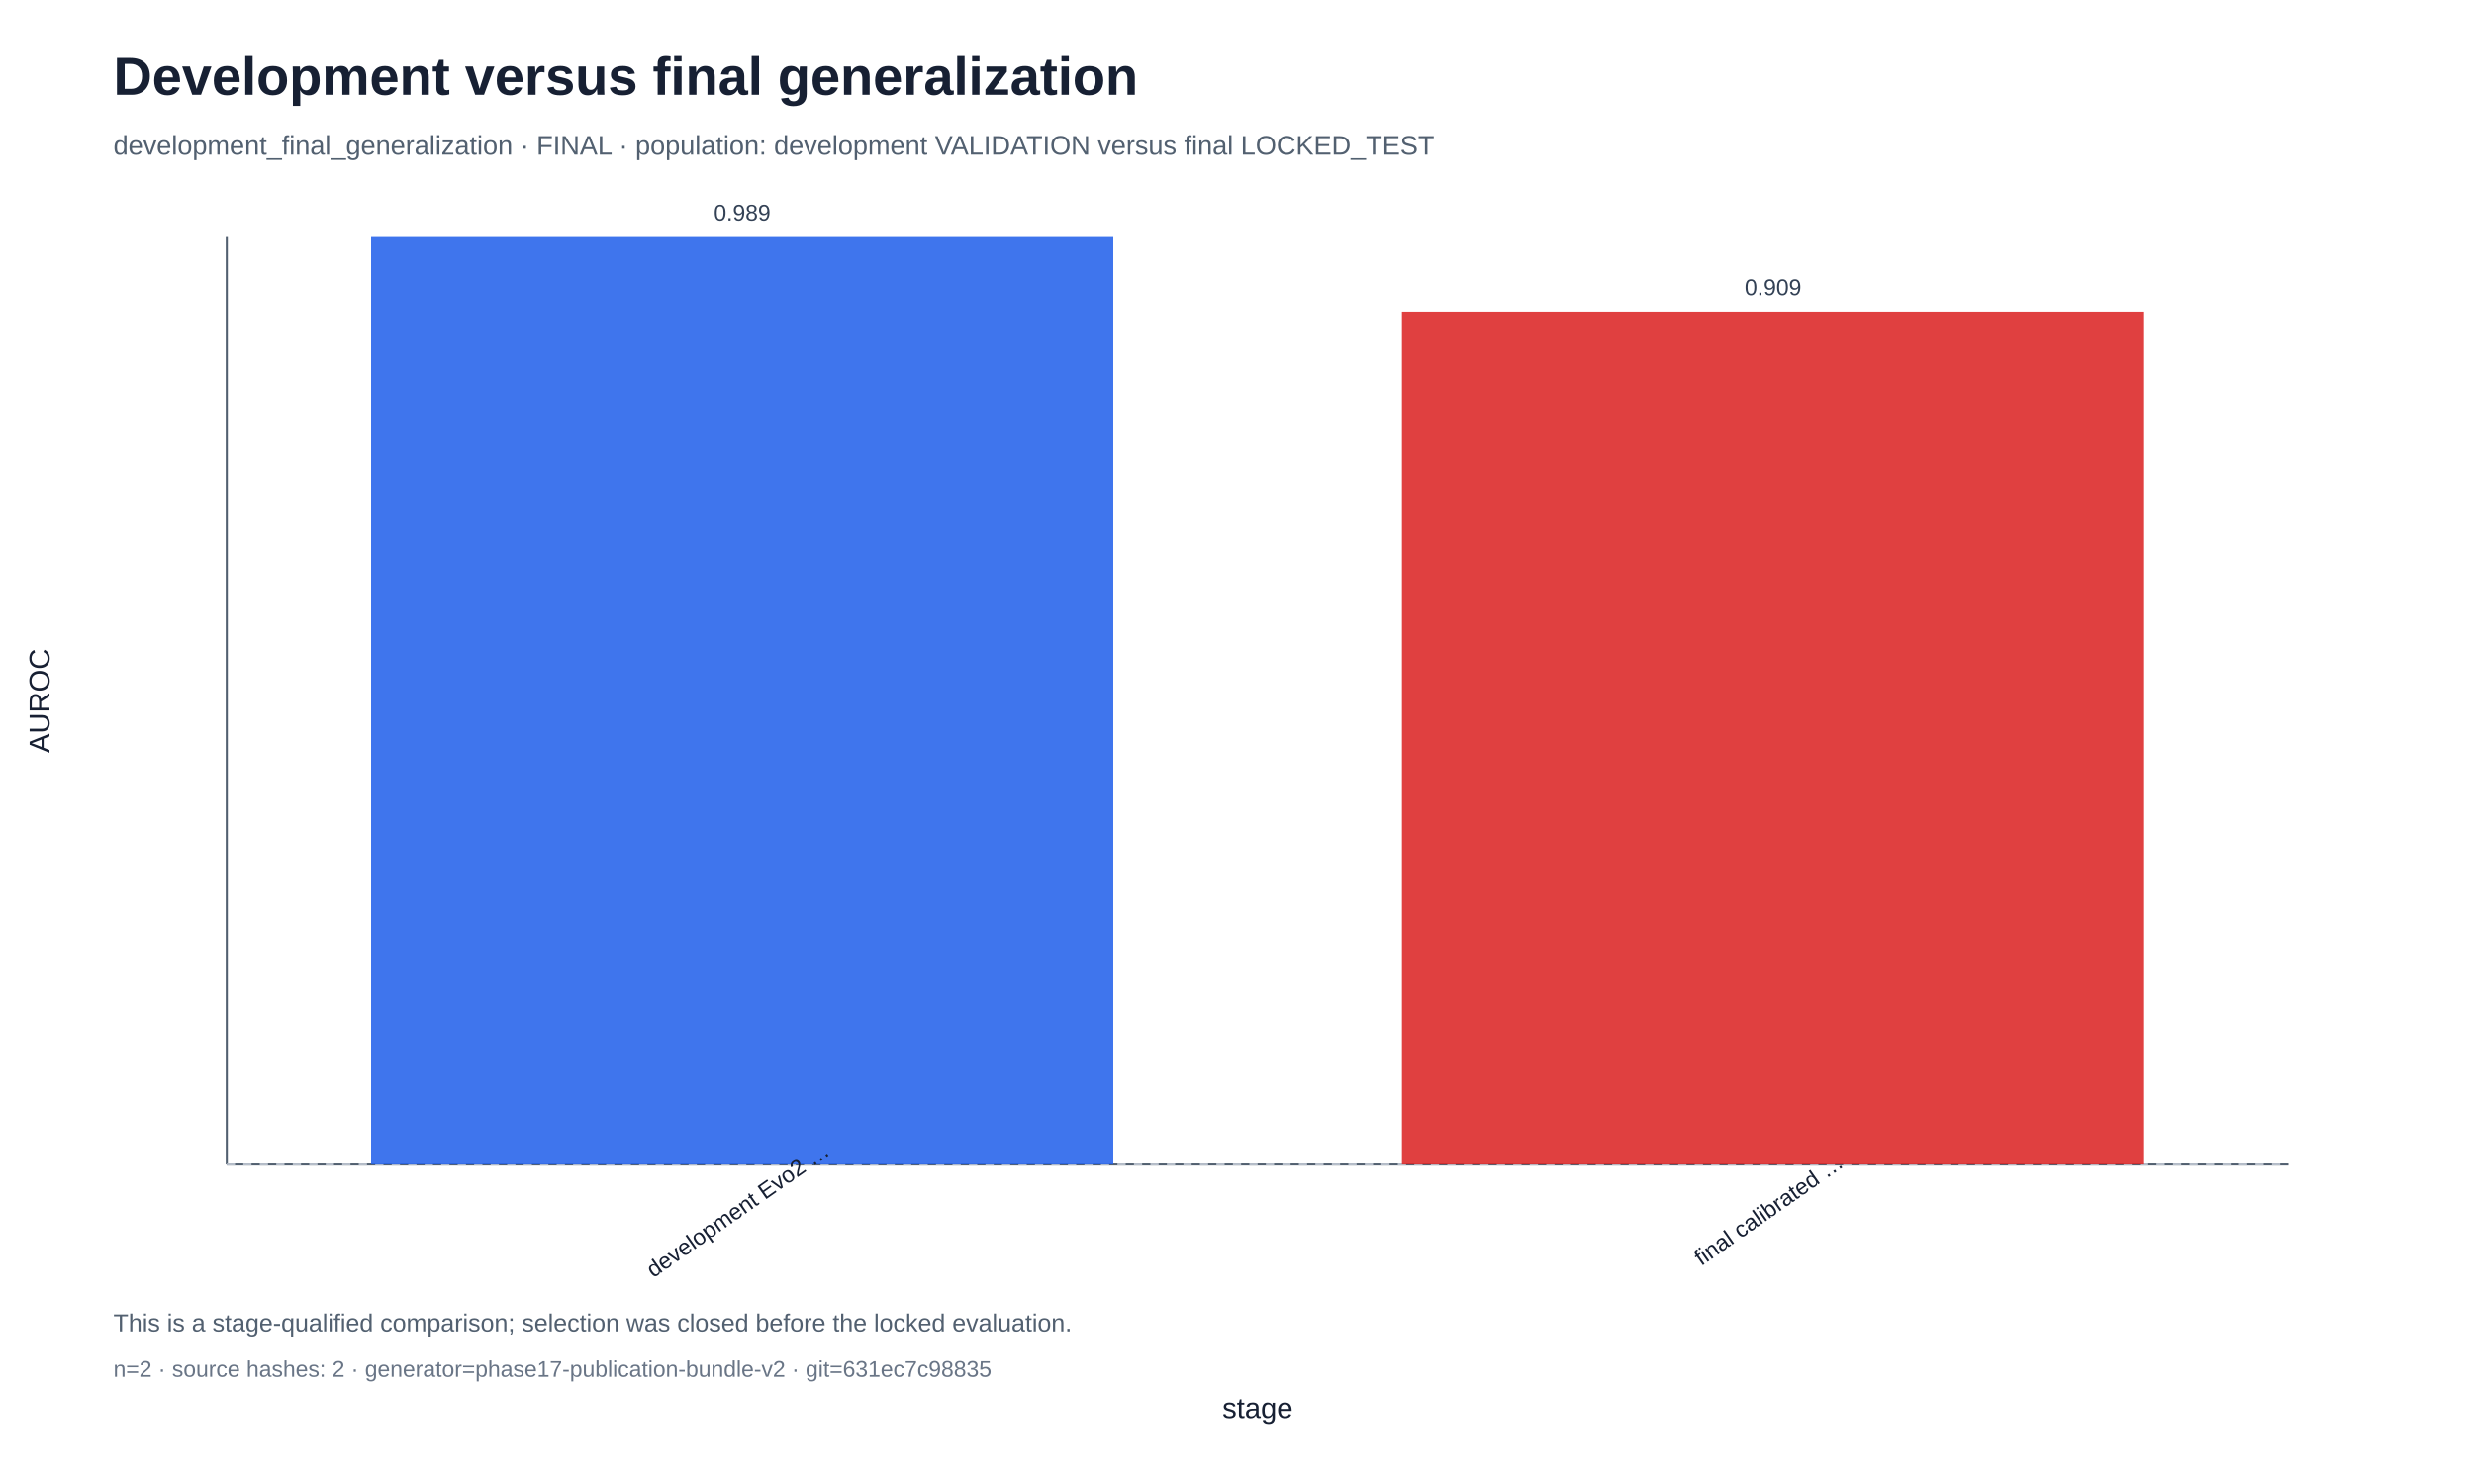
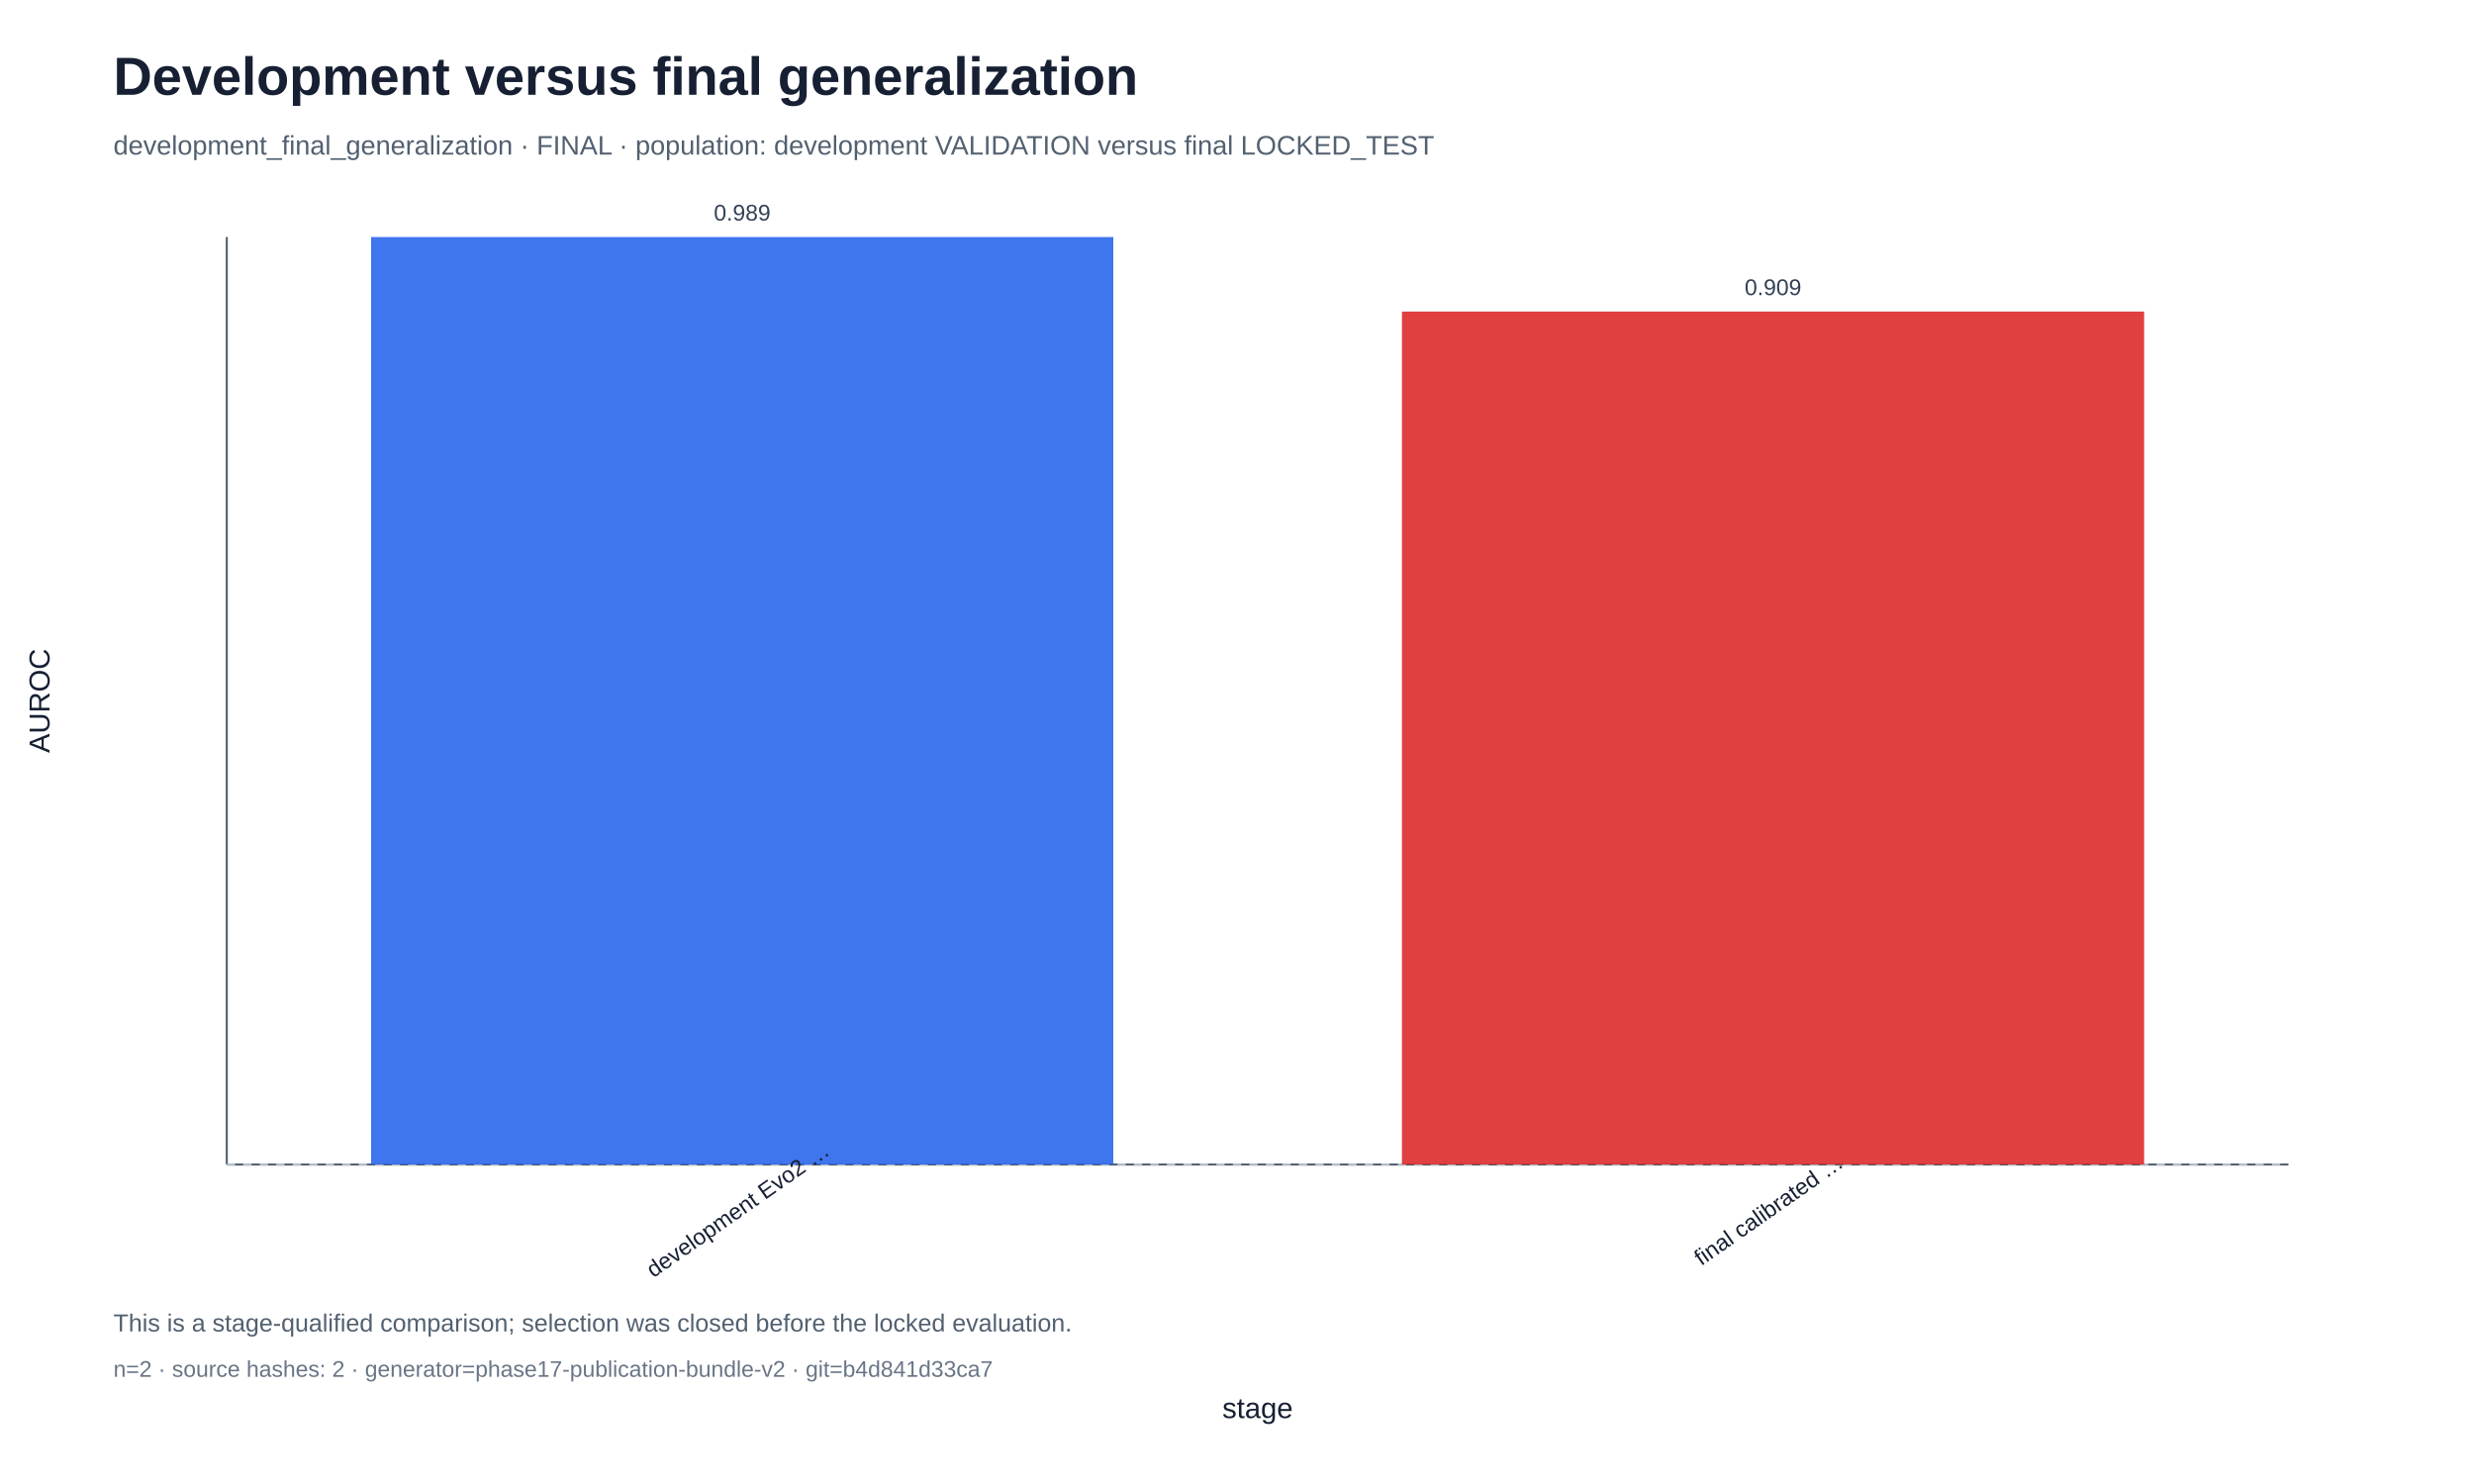
<svg xmlns="http://www.w3.org/2000/svg" width="1200" height="720" viewBox="0 0 1200 720">
  <rect x="0" y="0" width="1200" height="720" fill="#ffffff" stroke="none" opacity="1" />
  <text x="55" y="46" text-anchor="start" font-family="Arial, sans-serif" font-size="26px" font-weight="700" fill="#172033">Development versus final generalization</text>
  <text x="55" y="75" text-anchor="start" font-family="Arial, sans-serif" font-size="13px" font-weight="400" fill="#526070">development_final_generalization · FINAL · population: development VALIDATION versus final LOCKED_TEST</text>
  <line x1="110" y1="565" x2="1110" y2="565" stroke="#526070" stroke-width="1" />
  <line x1="110" y1="115" x2="110" y2="565" stroke="#526070" stroke-width="1" />
  <line x1="110" y1="565" x2="1110" y2="565" stroke="#b6beca" stroke-width="1" stroke-dasharray="4 4" />
  <rect x="180" y="115" width="360" height="450" fill="#2563eb" stroke="none" opacity="0.88" />
  <text x="360" y="590" text-anchor="middle" font-family="Arial, sans-serif" font-size="11px" font-weight="400" fill="#172033" transform="rotate(-35 360 590)">development Evo2 …</text>
  <text x="360" y="107" text-anchor="middle" font-family="Arial, sans-serif" font-size="11px" font-weight="400" fill="#334155">0.989</text>
  <rect x="680" y="151.167" width="360" height="413.833" fill="#dc2626" stroke="none" opacity="0.88" />
  <text x="860" y="590" text-anchor="middle" font-family="Arial, sans-serif" font-size="11px" font-weight="400" fill="#172033" transform="rotate(-35 860 590)">final calibrated …</text>
  <text x="860" y="143.167" text-anchor="middle" font-family="Arial, sans-serif" font-size="11px" font-weight="400" fill="#334155">0.909</text>
  <text x="610" y="688" text-anchor="middle" font-family="Arial, sans-serif" font-size="14px" font-weight="400" fill="#172033">stage</text>
  <text x="24" y="340" text-anchor="middle" font-family="Arial, sans-serif" font-size="14px" font-weight="400" fill="#172033" transform="rotate(-90 24 340)">AUROC</text>
  <text x="55" y="646" text-anchor="start" font-family="Arial, sans-serif" font-size="12px" font-weight="400" fill="#526070">This is a stage-qualified comparison; selection was closed before the locked evaluation.</text>
-   <text x="55" y="668" text-anchor="start" font-family="Arial, sans-serif" font-size="11px" font-weight="400" fill="#697586">n=2 · source hashes: 2 · generator=phase17-publication-bundle-v2 · git=631ec7c98835</text>
+   <text x="55" y="668" text-anchor="start" font-family="Arial, sans-serif" font-size="11px" font-weight="400" fill="#697586">n=2 · source hashes: 2 · generator=phase17-publication-bundle-v2 · git=b4d841d33ca7</text>
</svg>
